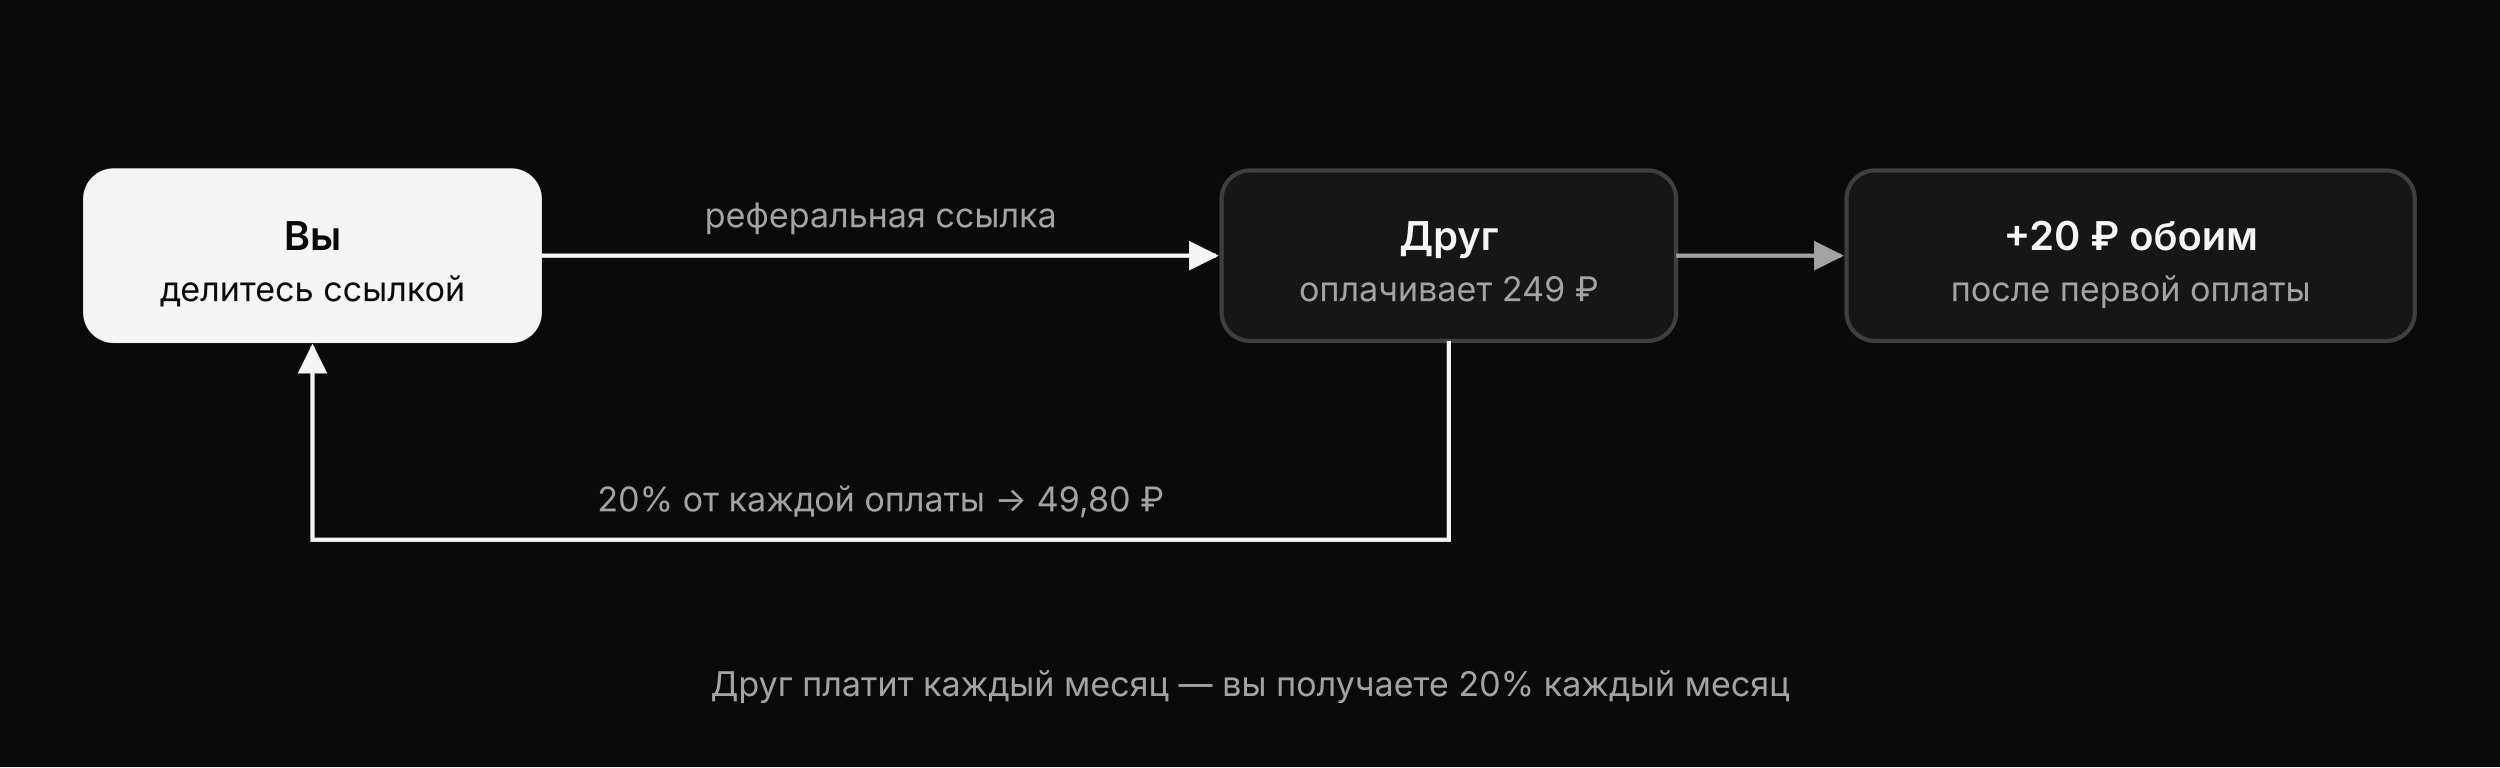
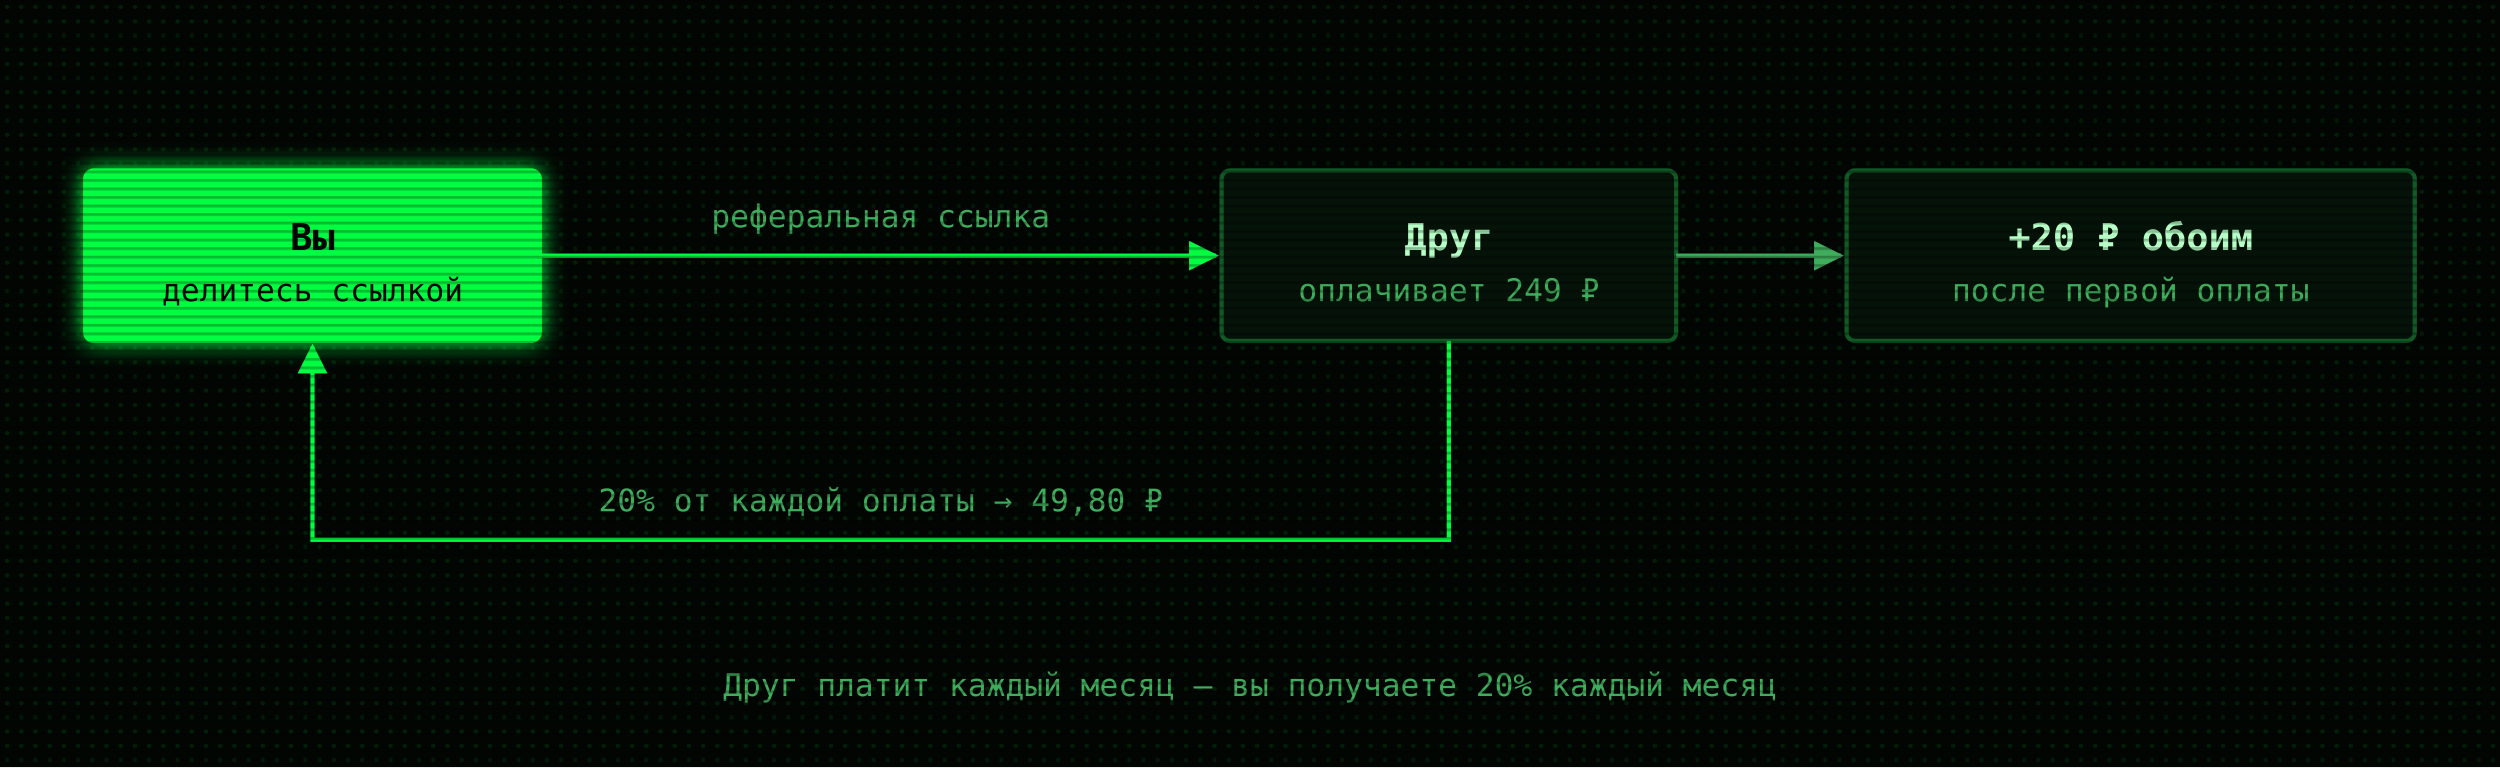
- <svg xmlns="http://www.w3.org/2000/svg" viewBox="0 0 880 270" font-family="Inter, -apple-system, Segoe UI, Roboto, sans-serif">
-   <rect width="880" height="270" fill="#0A0A0A" />
+ <svg xmlns="http://www.w3.org/2000/svg" viewBox="0 0 880 270" font-family="JetBrains Mono, ui-monospace, Menlo, Consolas, monospace">
  <defs>
    <marker id="a" viewBox="0 0 10 10" refX="9" refY="5" markerWidth="7" markerHeight="7" orient="auto-start-reverse">
-       <path d="M0 0L10 5L0 10z" fill="#F5F5F5" />
+       <path d="M0 0L10 5L0 10z" fill="#00FF41" />
    </marker>
    <marker id="am" viewBox="0 0 10 10" refX="9" refY="5" markerWidth="7" markerHeight="7" orient="auto-start-reverse">
-       <path d="M0 0L10 5L0 10z" fill="#A3A3A3" />
+       <path d="M0 0L10 5L0 10z" fill="#3FAE5C" />
    </marker>
+     <pattern id="ht" width="5" height="5" patternUnits="userSpaceOnUse">
+       <circle cx="2.5" cy="2.5" r="0.8" fill="#00FF41" fill-opacity="0.1" />
+     </pattern>
+     <pattern id="sl" width="3" height="3" patternUnits="userSpaceOnUse">
+       <rect width="3" height="1" fill="#000" fill-opacity="0.25" />
+     </pattern>
+     <filter id="glow" x="-30%" y="-30%" width="160%" height="160%">
+       <feGaussianBlur stdDeviation="4" result="b" />
+       <feMerge>
+         <feMergeNode in="b" />
+         <feMergeNode in="SourceGraphic" />
+       </feMerge>
+     </filter>
  </defs>
-   <rect x="30" y="60" width="160" height="60" rx="10" fill="#F5F5F5" stroke="#F5F5F5" stroke-width="1.5" />
-   <text x="110.0" y="88.0" text-anchor="middle" font-size="14" font-weight="600" fill="#0A0A0A">Вы</text>
-   <text x="110.0" y="106.0" text-anchor="middle" font-size="12" fill="#0A0A0A">делитесь ссылкой</text>
-   <rect x="430" y="60" width="160" height="60" rx="10" fill="#161616" stroke="#3F3F3F" stroke-width="1.5" />
-   <text x="510.0" y="88.0" text-anchor="middle" font-size="14" font-weight="600" fill="#F5F5F5">Друг</text>
-   <text x="510.0" y="106.0" text-anchor="middle" font-size="12" fill="#A3A3A3">оплачивает 249 ₽</text>
-   <path d="M190 90 L428 90" fill="none" stroke="#F5F5F5" stroke-width="1.5" marker-end="url(#a)" />
-   <text x="310" y="80" text-anchor="middle" font-size="12" fill="#A3A3A3">реферальная ссылка</text>
-   <path d="M510 120 L510 190 L110 190 L110 122" fill="none" stroke="#F5F5F5" stroke-width="1.5" marker-end="url(#a)" />
-   <text x="310" y="180" text-anchor="middle" font-size="12" fill="#A3A3A3">20% от каждой оплаты → 49,80 ₽</text>
-   <rect x="650" y="60" width="200" height="60" rx="10" fill="#161616" stroke="#3F3F3F" stroke-width="1.5" />
-   <text x="750.0" y="88.0" text-anchor="middle" font-size="14" font-weight="600" fill="#F5F5F5">+20 ₽ обоим</text>
-   <text x="750.0" y="106.0" text-anchor="middle" font-size="12" fill="#A3A3A3">после первой оплаты</text>
-   <path d="M590 90 L648 90" fill="none" stroke="#A3A3A3" stroke-width="1.5" marker-end="url(#am)" />
-   <text x="440" y="245" text-anchor="middle" font-size="12" font-weight="400" fill="#A3A3A3">Друг платит каждый месяц — вы получаете 20% каждый месяц</text>
+   <rect width="880" height="270" fill="#020603" />
+   <rect width="880" height="270" fill="url(#ht)" />
+   <rect x="30" y="60" width="160" height="60" rx="3" fill="#00FF41" stroke="#00FF41" stroke-width="1.5" filter="url(#glow)" />
+   <text x="110.0" y="88.0" text-anchor="middle" font-size="13" font-weight="700" fill="#020603">Вы</text>
+   <text x="110.0" y="106.0" text-anchor="middle" font-size="11" fill="#020603">делитесь ссылкой</text>
+   <rect x="430" y="60" width="160" height="60" rx="3" fill="#041208" stroke="#0F5A25" stroke-width="1.5" />
+   <text x="510.0" y="88.0" text-anchor="middle" font-size="13" font-weight="700" fill="#B6FFC6">Друг</text>
+   <text x="510.0" y="106.0" text-anchor="middle" font-size="11" fill="#3FAE5C">оплачивает 249 ₽</text>
+   <path d="M190 90 L428 90" fill="none" stroke="#00FF41" stroke-width="1.5" marker-end="url(#a)" />
+   <text x="310" y="80" text-anchor="middle" font-size="11" fill="#3FAE5C">реферальная ссылка</text>
+   <path d="M510 120 L510 190 L110 190 L110 122" fill="none" stroke="#00FF41" stroke-width="1.5" marker-end="url(#a)" />
+   <text x="310" y="180" text-anchor="middle" font-size="11" fill="#3FAE5C">20% от каждой оплаты → 49,80 ₽</text>
+   <rect x="650" y="60" width="200" height="60" rx="3" fill="#041208" stroke="#0F5A25" stroke-width="1.5" />
+   <text x="750.0" y="88.0" text-anchor="middle" font-size="13" font-weight="700" fill="#B6FFC6">+20 ₽ обоим</text>
+   <text x="750.0" y="106.0" text-anchor="middle" font-size="11" fill="#3FAE5C">после первой оплаты</text>
+   <path d="M590 90 L648 90" fill="none" stroke="#3FAE5C" stroke-width="1.5" marker-end="url(#am)" />
+   <text x="440" y="245" text-anchor="middle" font-size="11" font-weight="400" fill="#3FAE5C">Друг платит каждый месяц — вы получаете 20% каждый месяц</text>
+   <rect width="880" height="270" fill="url(#sl)" pointer-events="none" />
</svg>
